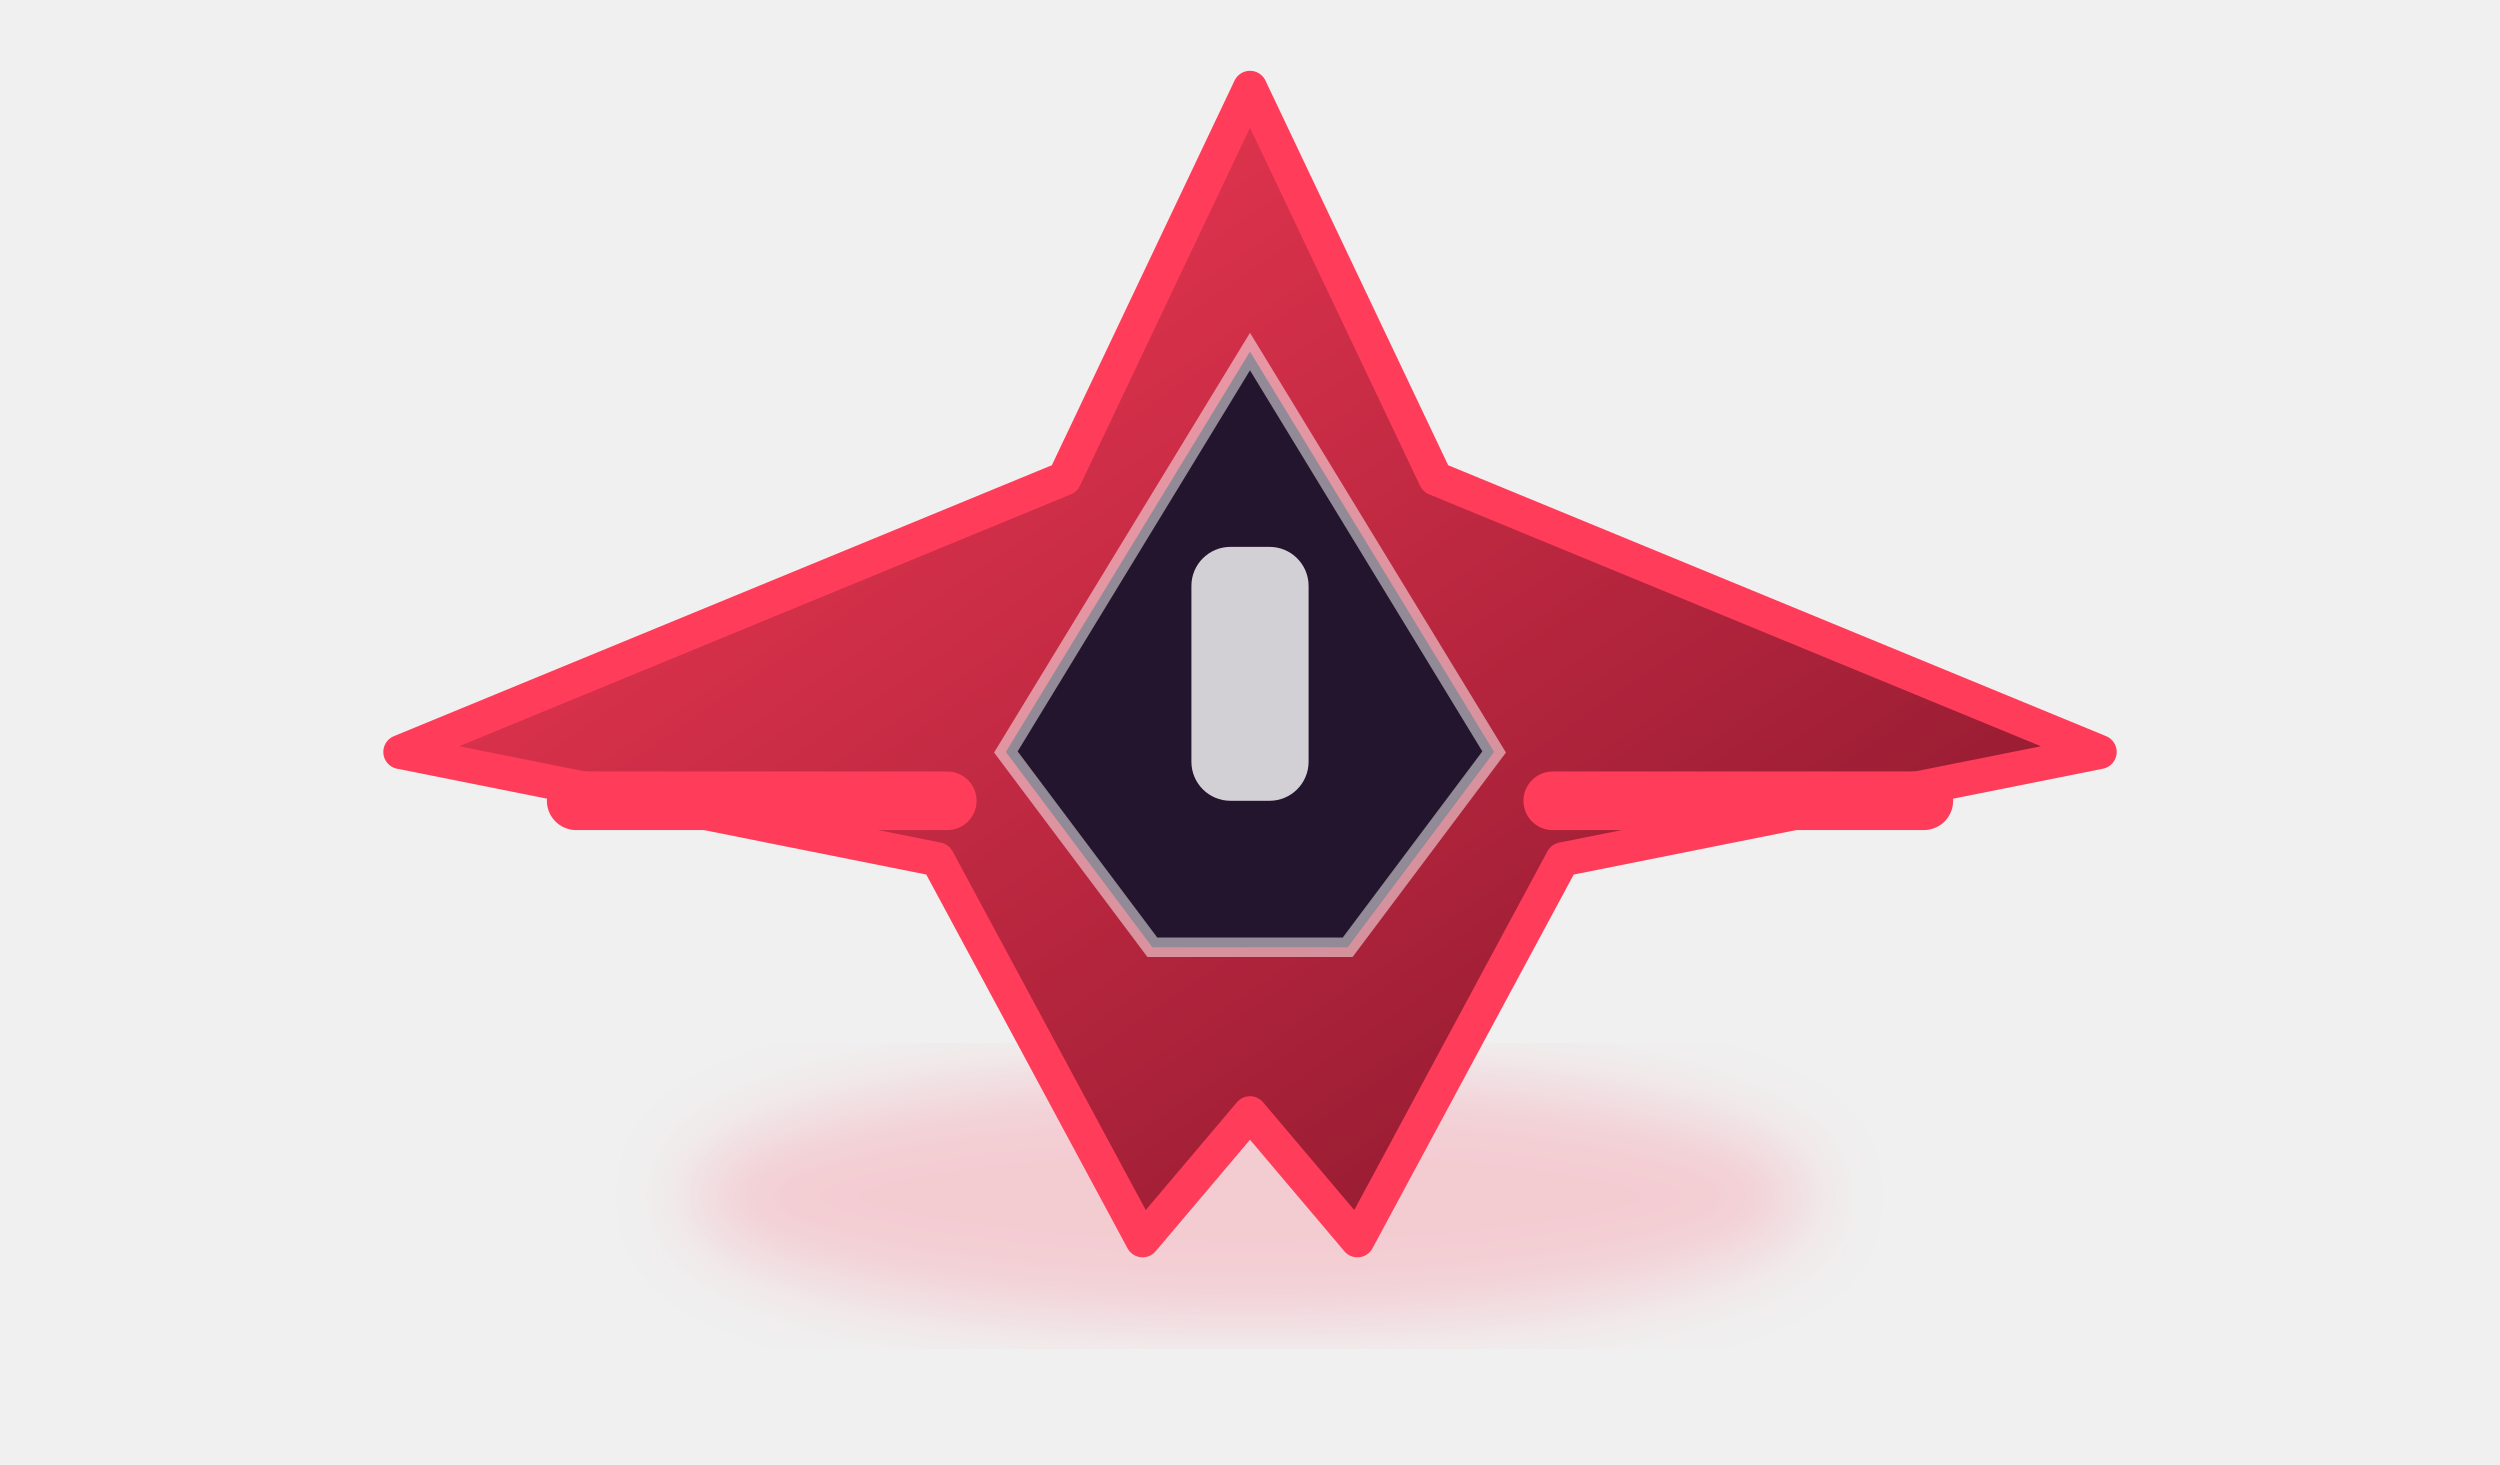
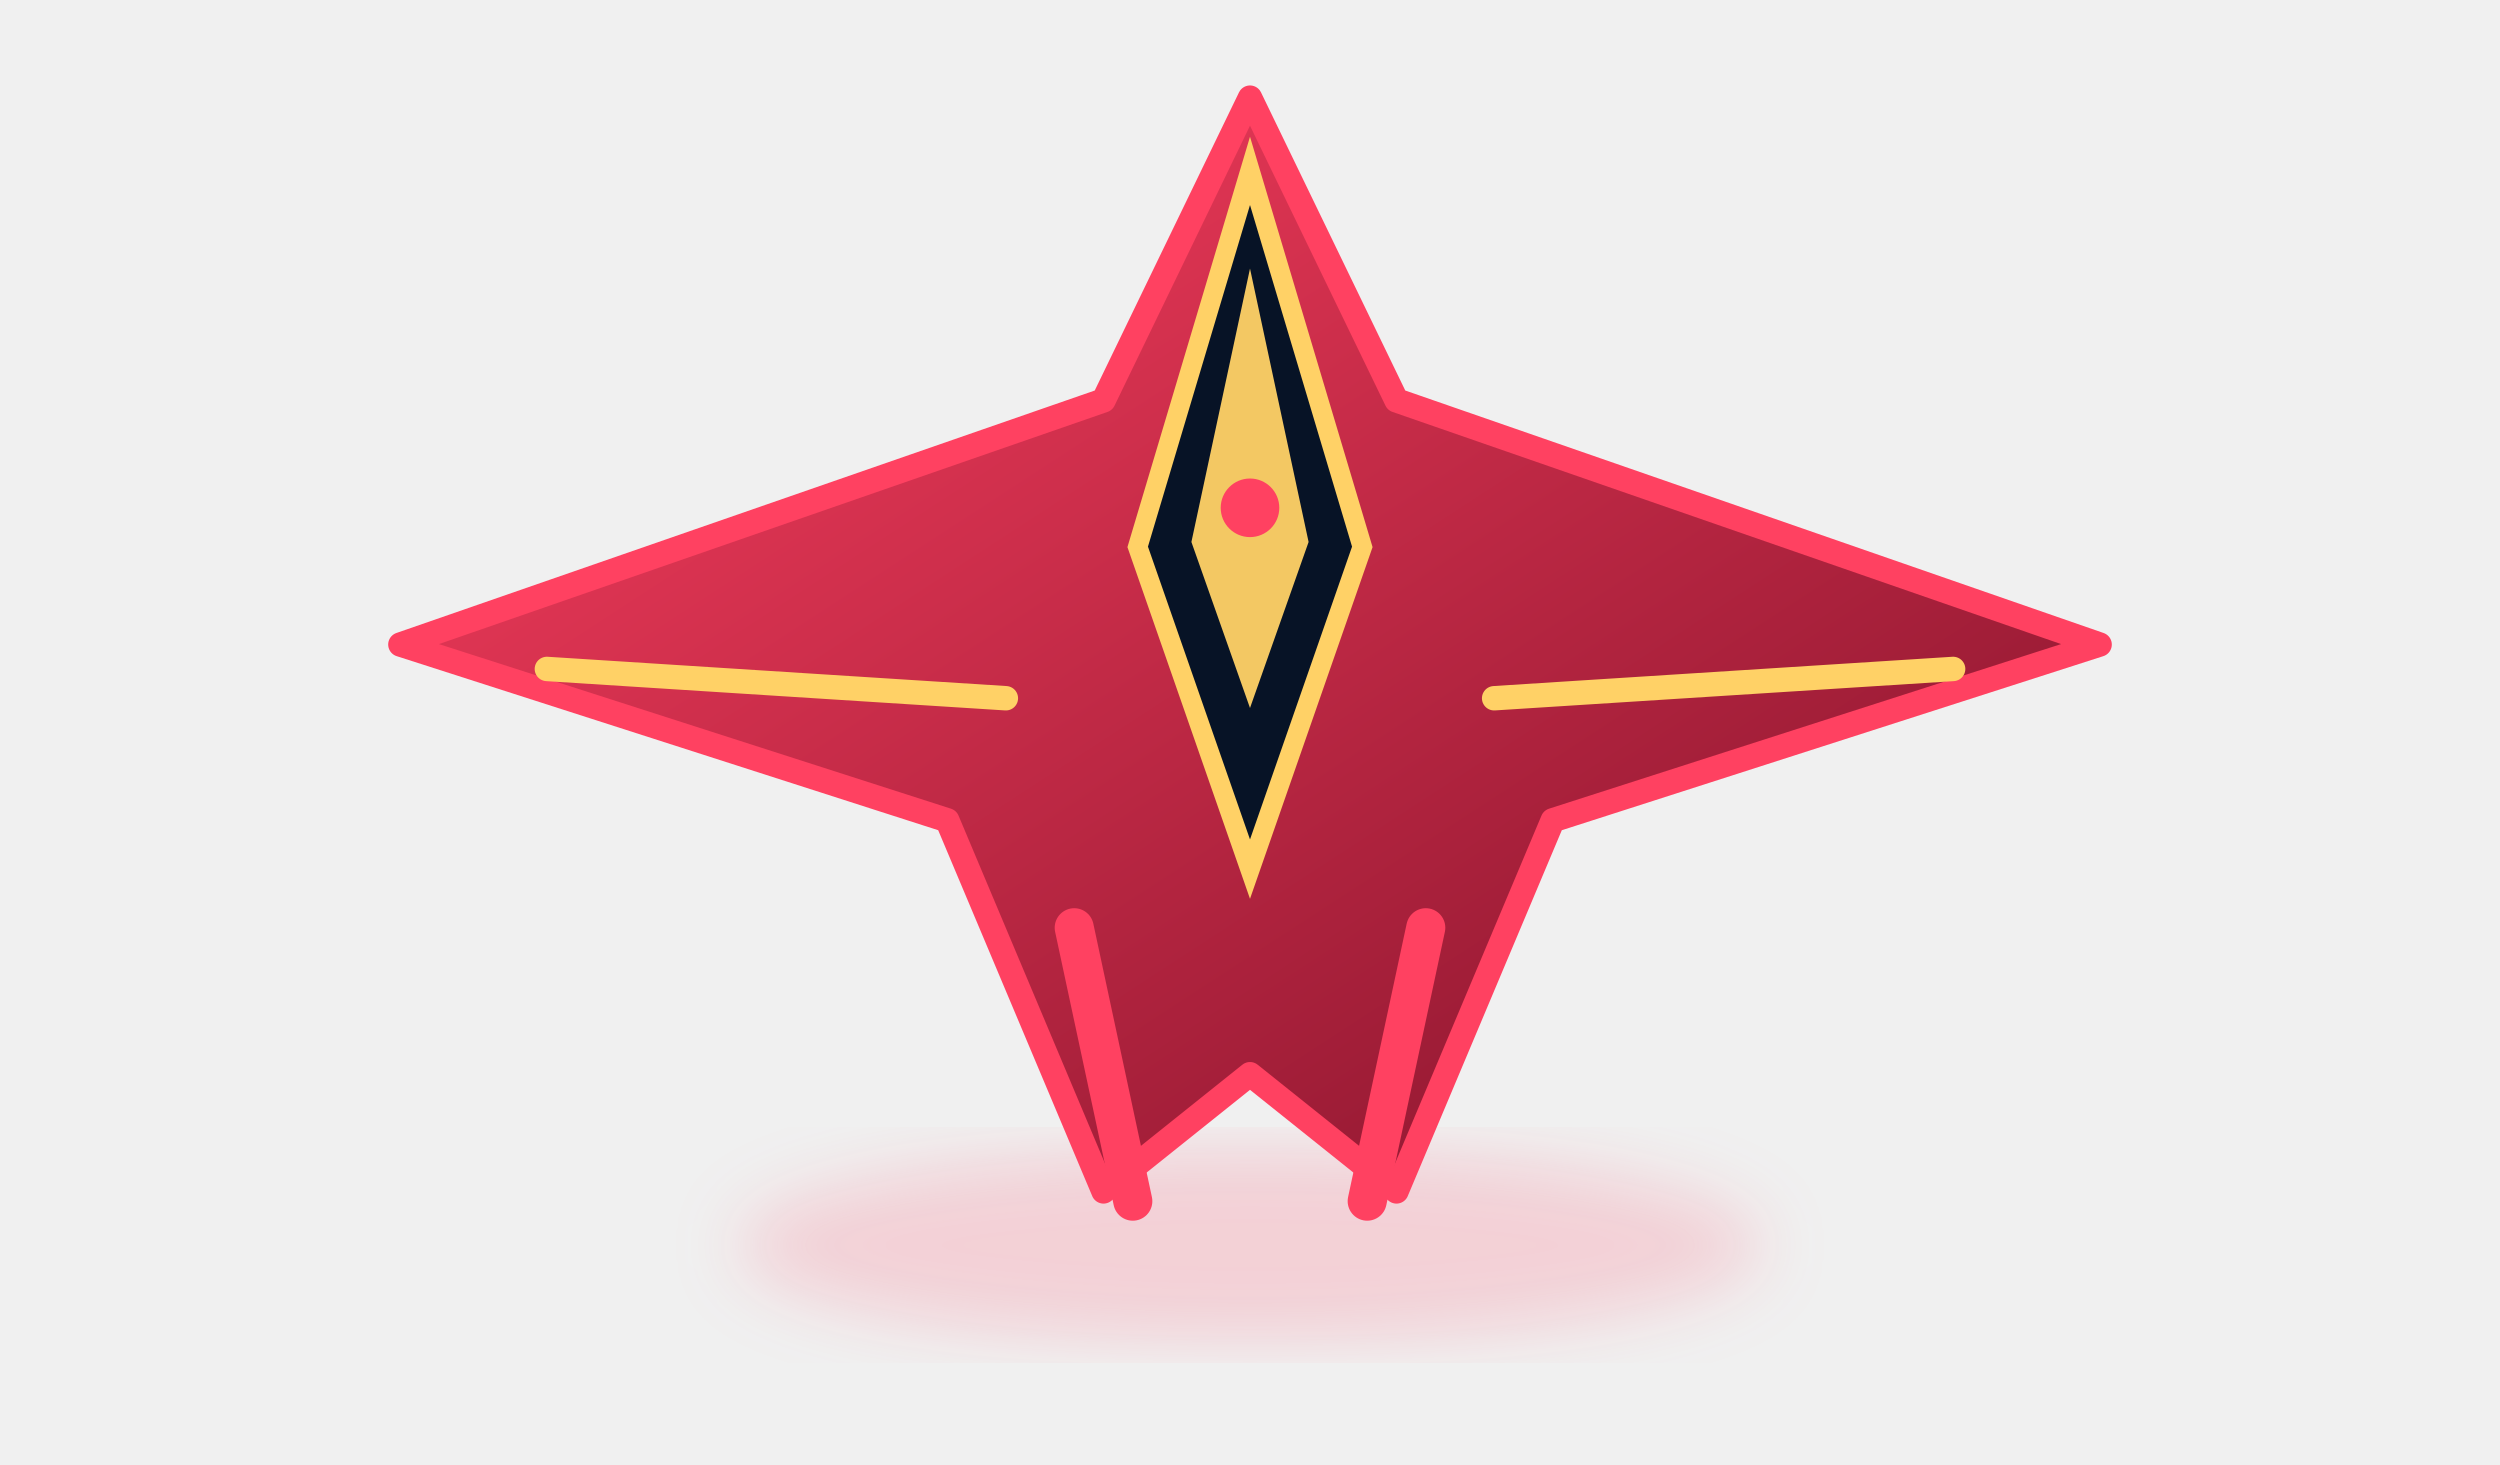
- <svg xmlns="http://www.w3.org/2000/svg" width="512" height="300">
+ <svg xmlns="http://www.w3.org/2000/svg" width="512" height="300" viewBox="0 0 512 300">
  <defs>
    <linearGradient id="g" x1="0" y1="0" x2="1" y2="1">
-       <stop stop-color="#ff3d5a" />
-       <stop offset="1" stop-color="#7d1428" />
+       <stop stop-color="#ff4161" />
+       <stop offset="1" stop-color="#7d1028" />
    </linearGradient>
    <filter id="gl">
-       <feGaussianBlur stdDeviation="8" />
+       <feGaussianBlur stdDeviation="7" />
    </filter>
  </defs>
-   <ellipse cx="256" cy="245" rx="115" ry="26" fill="#ff3d5a" opacity=".2" filter="url(#gl)" />
-   <path d="M256 18 L294 98 L430 154 L320 176 L278 254 L256 228 L234 254 L192 176 L82 154 L218 98 Z" fill="url(#g)" stroke="#ff3d5a" stroke-width="7" stroke-linejoin="round" />
-   <path d="M206 154 L256 72 L306 154 L276 194 L236 194 Z" fill="#24152e" stroke="#fff" stroke-opacity=".5" stroke-width="4" />
-   <rect x="244" y="112" width="24" height="52" rx="8" fill="#fff" opacity=".8" />
-   <path d="M118 164 H194 M318 164 H394" stroke="#ff3d5a" stroke-width="12" stroke-linecap="round" />
+   <ellipse cx="256" cy="255" rx="105" ry="20" fill="#ff4161" opacity=".18" filter="url(#gl)" />
+   <path d="M256 20 L286 82 L430 132 L318 168 L286 244 L256 220 L226 244 L194 168 L82 132 L226 82 Z" fill="url(#g)" stroke="#ff4161" stroke-width="5" stroke-linejoin="round" />
+   <path d="M256 35 L279 112 L256 178 L233 112 Z" fill="#071326" stroke="#ffd166" stroke-width="4" />
+   <path d="M256 55 L268 111 L256 145 L244 111 Z" fill="#ffd166" opacity=".95" />
+   <circle cx="256" cy="104" r="6" fill="#ff4161" />
+   <path d="M112 137 L206 143 M400 137 L306 143" stroke="#ffd166" stroke-width="5" stroke-linecap="round" />
+   <path d="M220 190 L232 246 M292 190 L280 246" stroke="#ff4161" stroke-width="8" stroke-linecap="round" />
</svg>
